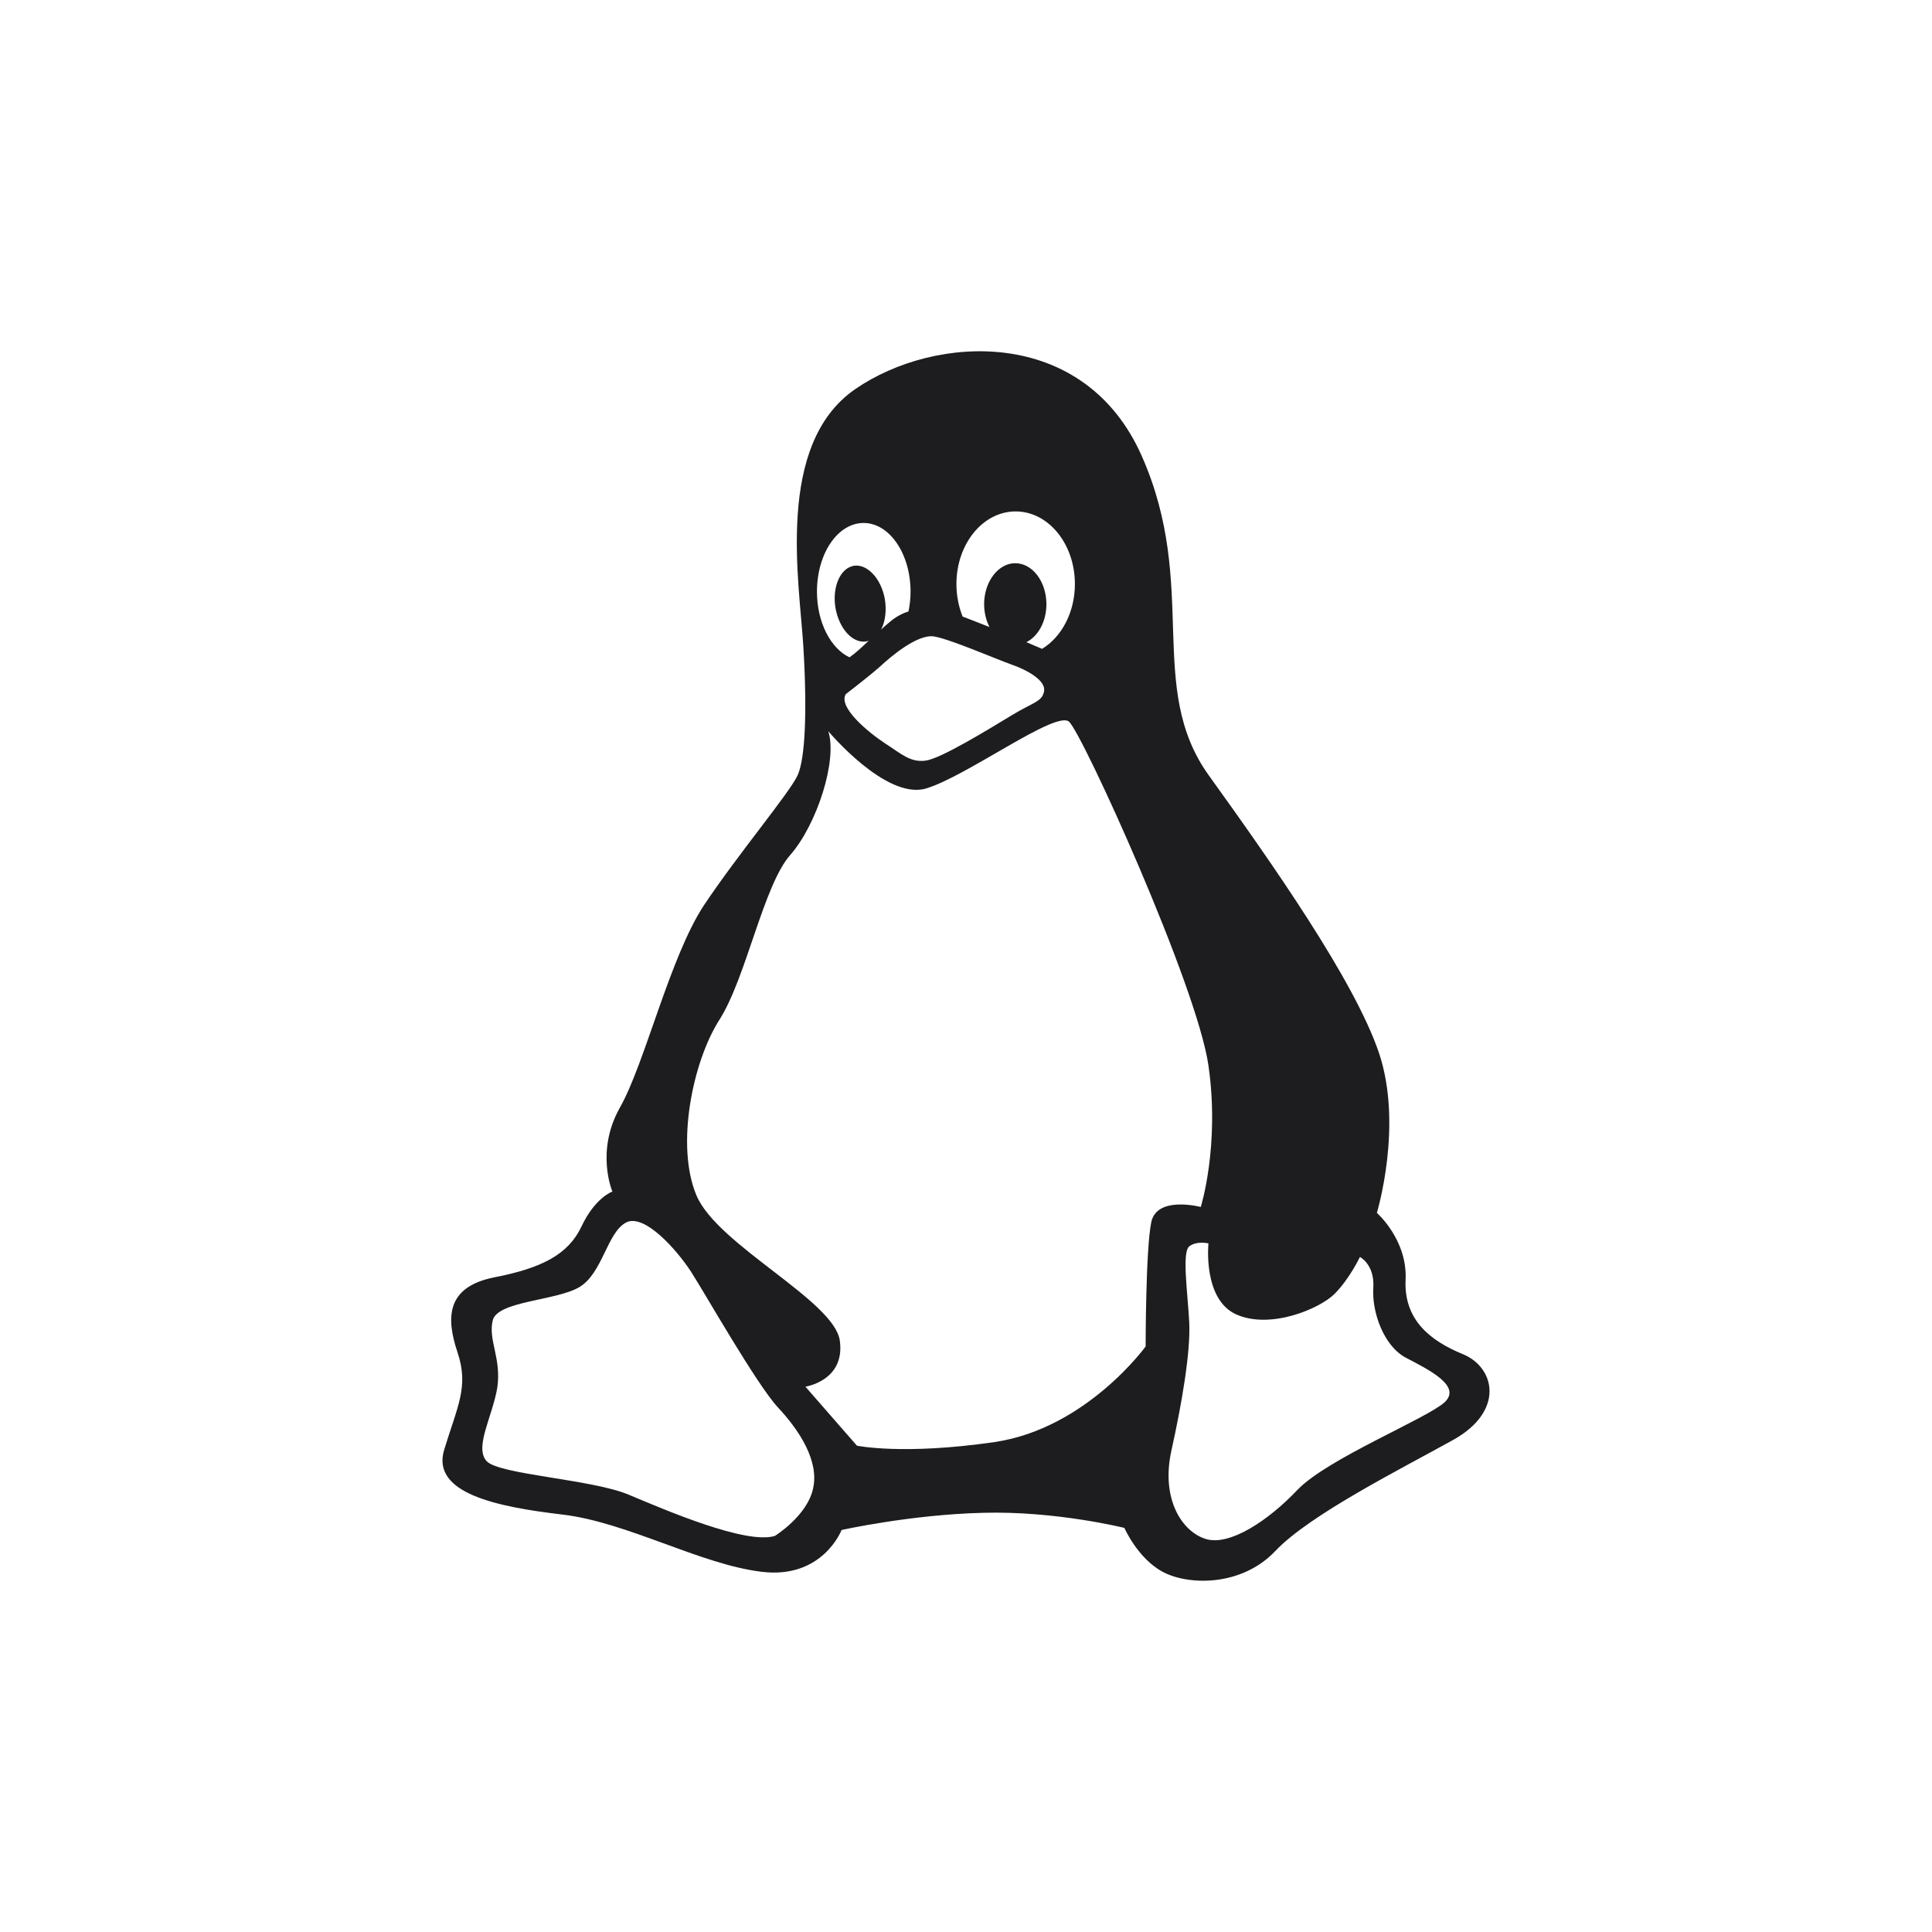
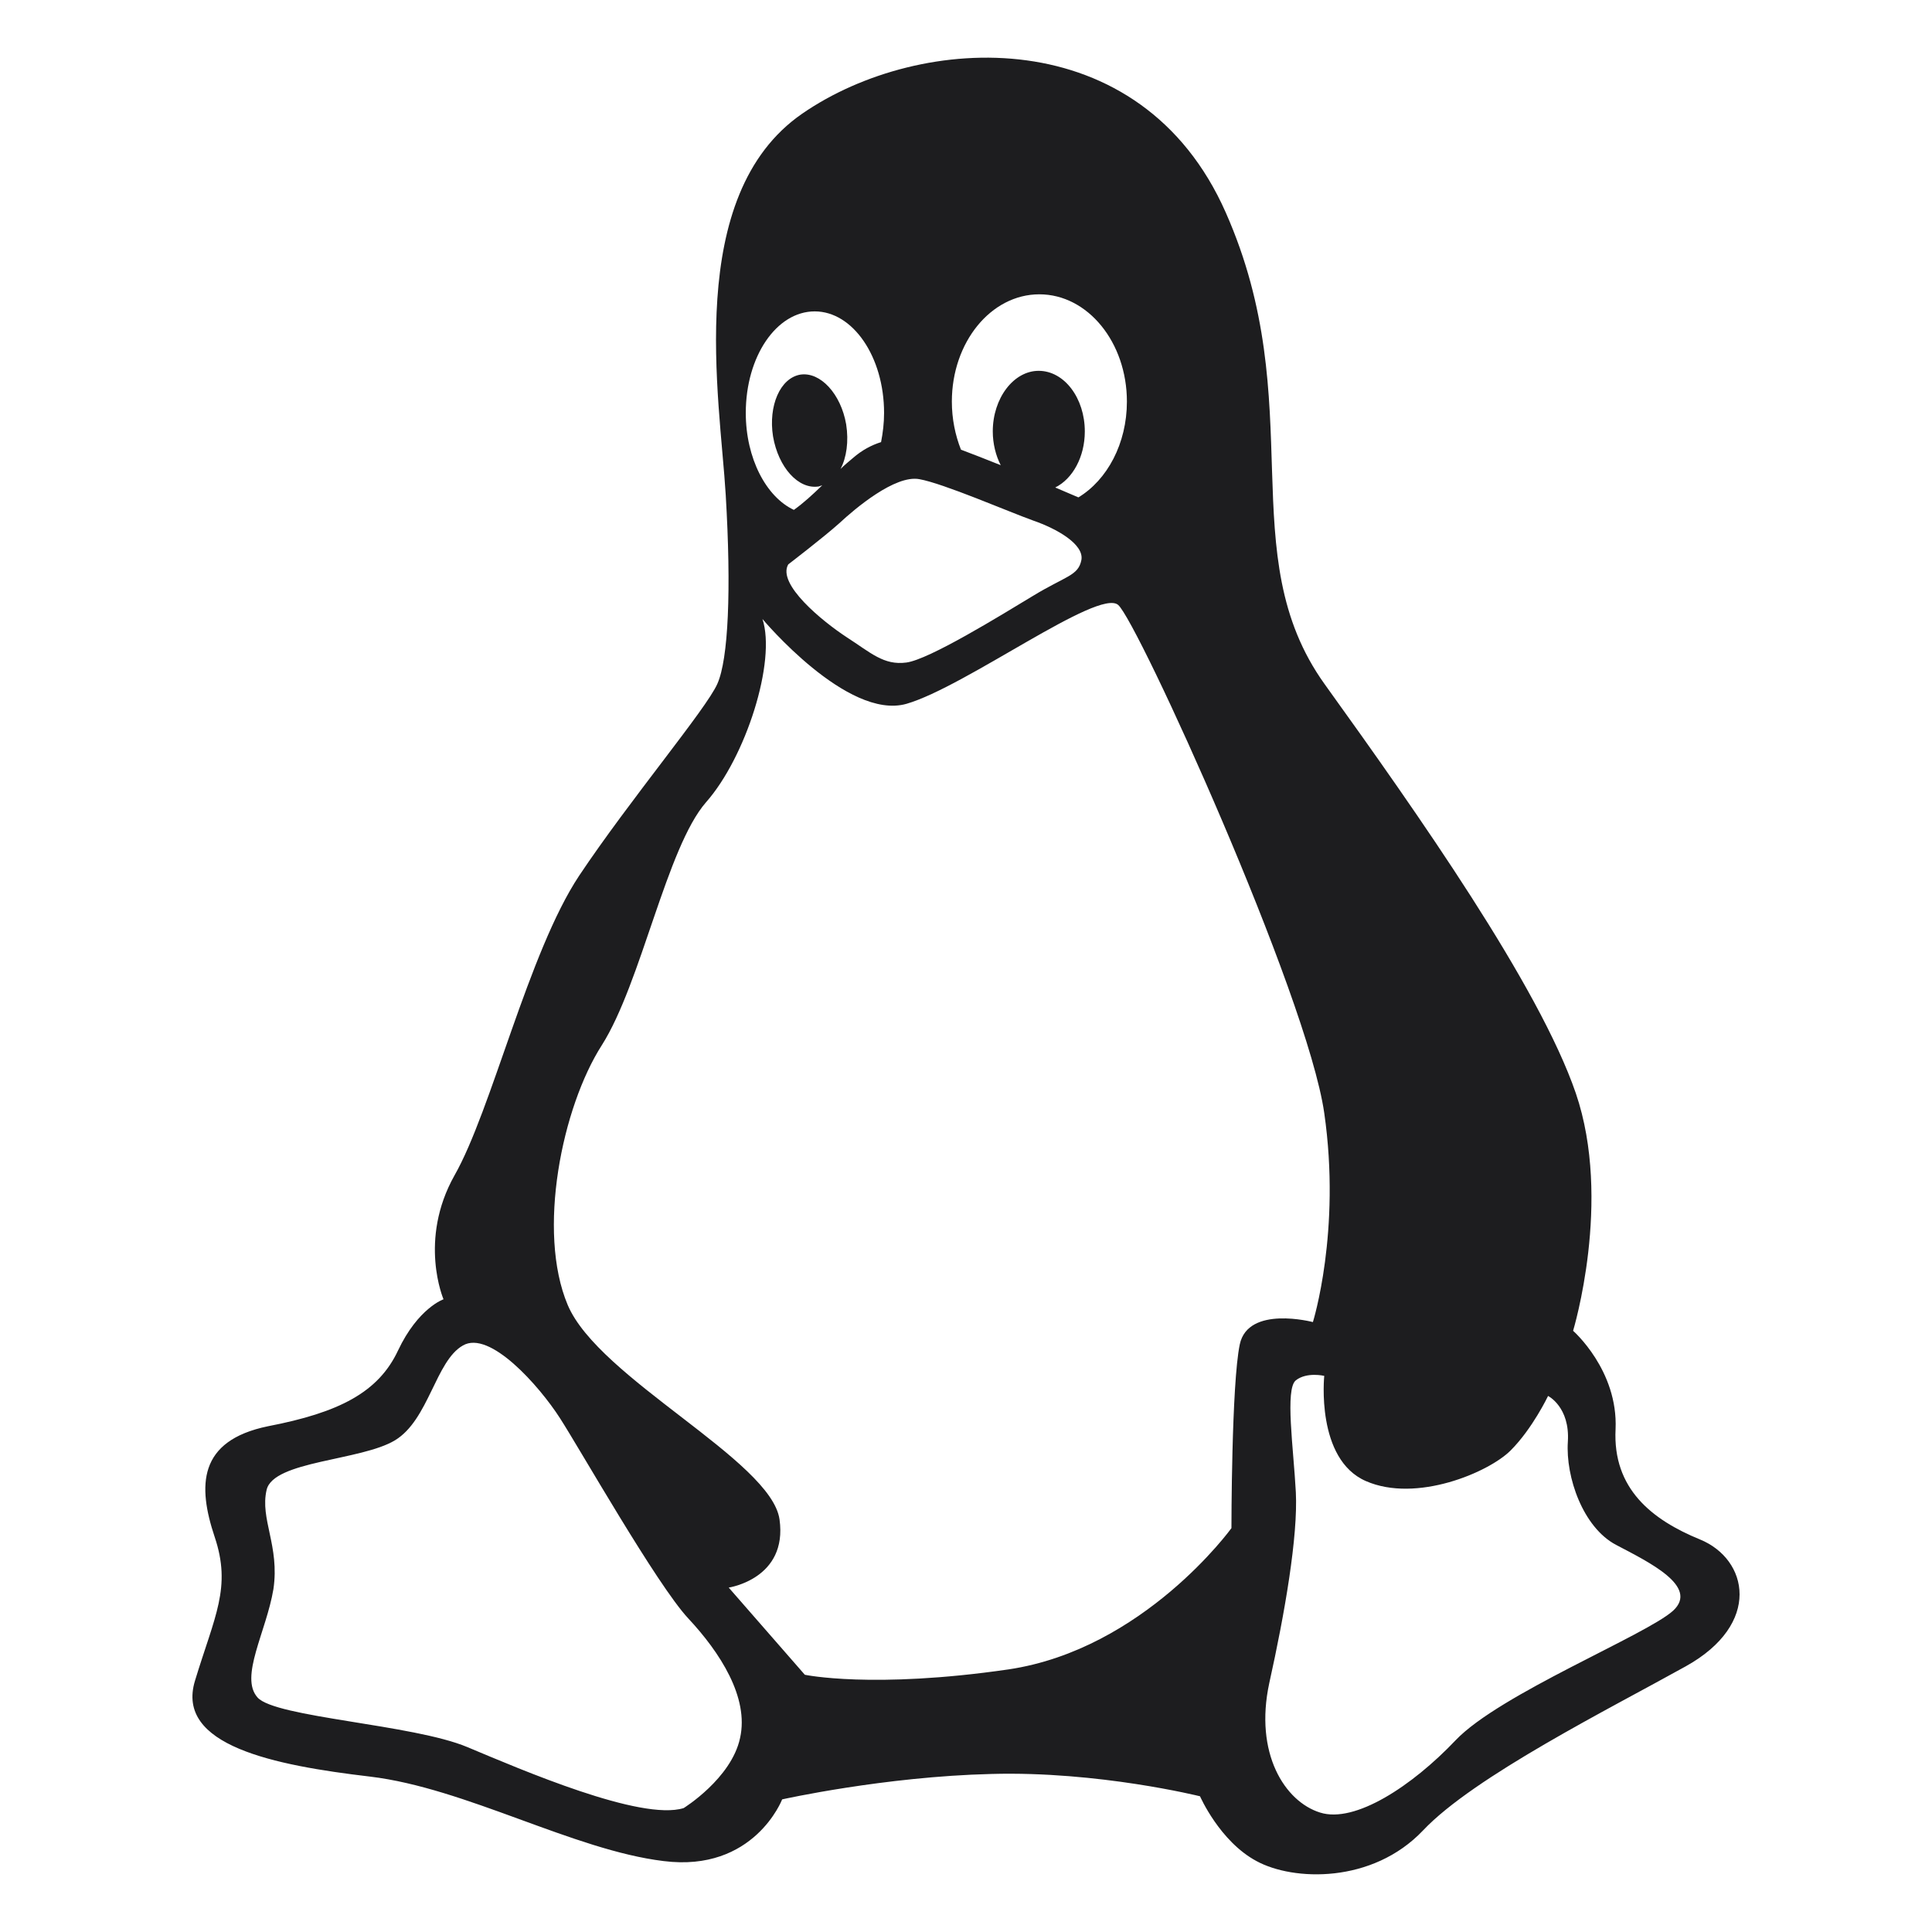
- <svg xmlns="http://www.w3.org/2000/svg" height="800px" width="800px" version="1.1" id="Layer_1" viewBox="0 0 495 495" xml:space="preserve">
+ <svg xmlns="http://www.w3.org/2000/svg" height="800px" width="800px" version="1.1" id="Layer_1" viewBox="80 80 335 335" xml:space="preserve">
  <g>
    <path style="fill:#1D1D1F;" d="M144.157,388.053c16.613,1.984,35.279,12.746,50.9,14.646c15.705,1.983,20.565-10.695,20.565-10.695   s17.673-3.951,36.253-4.406c18.598-0.521,36.203,3.868,36.203,3.868s3.414,7.819,9.787,11.233   c6.373,3.48,20.094,3.951,28.888-5.314c8.811-9.332,32.319-21.087,45.519-28.435c13.284-7.365,10.846-18.597,2.506-22.011   c-8.34-3.413-15.167-8.794-14.646-19.119c0.454-10.24-7.365-17.067-7.365-17.067s6.844-22.532,0.471-41.197   c-6.373-18.58-27.392-48.461-43.551-70.926c-16.159-22.532-2.439-48.545-17.151-81.789c-14.714-33.294-52.867-31.326-73.432-17.135   c-20.565,14.192-14.26,49.386-13.268,66.084c0.992,16.613,0.454,28.501-1.446,32.773c-1.9,4.338-15.167,20.094-23.978,33.294   c-8.794,13.267-15.168,40.659-21.608,51.959c-6.306,11.233-1.9,21.473-1.9,21.473s-4.405,1.513-7.886,8.879   c-3.414,7.281-10.241,10.761-22.533,13.133c-12.208,2.505-12.208,10.375-9.265,19.186c2.959,8.794,0,13.721-3.414,24.954   C110.393,382.672,127.477,386.085,144.157,388.053z M316.849,336.816c8.727,3.817,21.271-1.497,25.088-5.314   c3.801-3.8,6.491-9.45,6.491-9.45s3.817,1.9,3.43,7.936c-0.404,6.121,2.623,14.848,8.34,17.875   c5.717,3.01,14.444,7.213,9.921,11.417c-4.608,4.204-30.099,14.461-37.716,22.465c-7.55,7.953-17.471,14.461-23.508,12.544   c-6.103-1.9-11.434-10.24-8.81-22.448c2.707-12.157,4.994-25.492,4.607-33.109c-0.403-7.617-1.9-17.874,0-19.388   c1.9-1.497,4.927-0.774,4.927-0.774S308.104,333.017,316.849,336.816z M260.216,131.033c8.407,0,15.184,8.34,15.184,18.597   c0,7.281-3.414,13.587-8.408,16.614c-1.261-0.521-2.573-1.11-4.019-1.716c3.027-1.496,5.128-5.313,5.128-9.719   c0-5.767-3.547-10.509-8.004-10.509c-4.338,0-7.954,4.741-7.954,10.509c0,2.103,0.522,4.204,1.379,5.852   c-2.623-1.06-4.994-1.967-6.894-2.69c-0.992-2.506-1.581-5.331-1.581-8.34C245.048,139.374,251.807,131.033,260.216,131.033z    M239.398,163.083c4.137,0.723,15.503,5.65,19.708,7.163c4.204,1.446,8.861,4.136,8.407,6.827c-0.521,2.774-2.69,2.774-8.407,6.255   c-5.65,3.414-17.992,11.031-21.944,11.552c-3.935,0.521-6.171-1.699-10.376-4.406c-4.204-2.758-12.089-9.198-10.106-12.611   c0,0,6.171-4.725,8.862-7.146C228.233,168.211,235.194,162.309,239.398,163.083z M221.271,133.993   c6.625,0,12.023,7.886,12.023,17.605c0,1.766-0.202,3.413-0.521,5.061c-1.648,0.521-3.295,1.379-4.877,2.758   c-0.773,0.656-1.497,1.244-2.152,1.9c1.042-1.967,1.446-4.792,0.975-7.752c-0.908-5.246-4.456-9.13-7.937-8.609   c-3.498,0.589-5.583,5.398-4.742,10.712c0.925,5.381,4.405,9.264,7.953,8.676c0.202-0.067,0.387-0.134,0.589-0.202   c-1.698,1.648-3.279,3.094-4.927,4.271c-4.792-2.237-8.34-8.929-8.34-16.815C209.316,141.812,214.629,133.993,221.271,133.993z    M184.362,261.216c6.827-10.761,11.232-34.286,18.059-42.105c6.895-7.802,12.208-24.432,9.787-31.78   c0,0,14.713,17.605,24.954,14.713c10.257-2.96,33.311-20.094,36.724-17.151c3.414,2.959,32.773,67.529,35.732,88.094   c2.96,20.548-1.967,36.254-1.967,36.254s-11.232-2.96-12.679,3.867c-1.446,6.894-1.446,31.865-1.446,31.865   s-15.184,21.019-38.692,24.499c-23.508,3.414-35.279,0.925-35.279,0.925l-13.2-15.117c0,0,10.258-1.513,8.811-11.821   c-1.446-10.24-31.344-24.433-36.725-37.179C173.062,293.534,177.451,271.994,184.362,261.216z M126.232,338.33   c1.177-5.044,16.411-5.044,22.263-8.592c5.852-3.548,7.028-13.738,11.754-16.428c4.657-2.758,13.267,7.029,16.815,12.543   c3.481,5.381,16.816,28.906,22.264,34.757c5.515,5.902,10.577,13.721,8.996,20.75c-1.496,7.028-9.786,12.157-9.786,12.157   c-7.415,2.287-28.098-6.642-37.497-10.577c-9.399-3.951-33.311-5.129-36.388-8.609c-3.161-3.548,1.513-11.367,2.757-18.783   C128.519,348.049,125.039,343.391,126.232,338.33z" />
  </g>
</svg>
